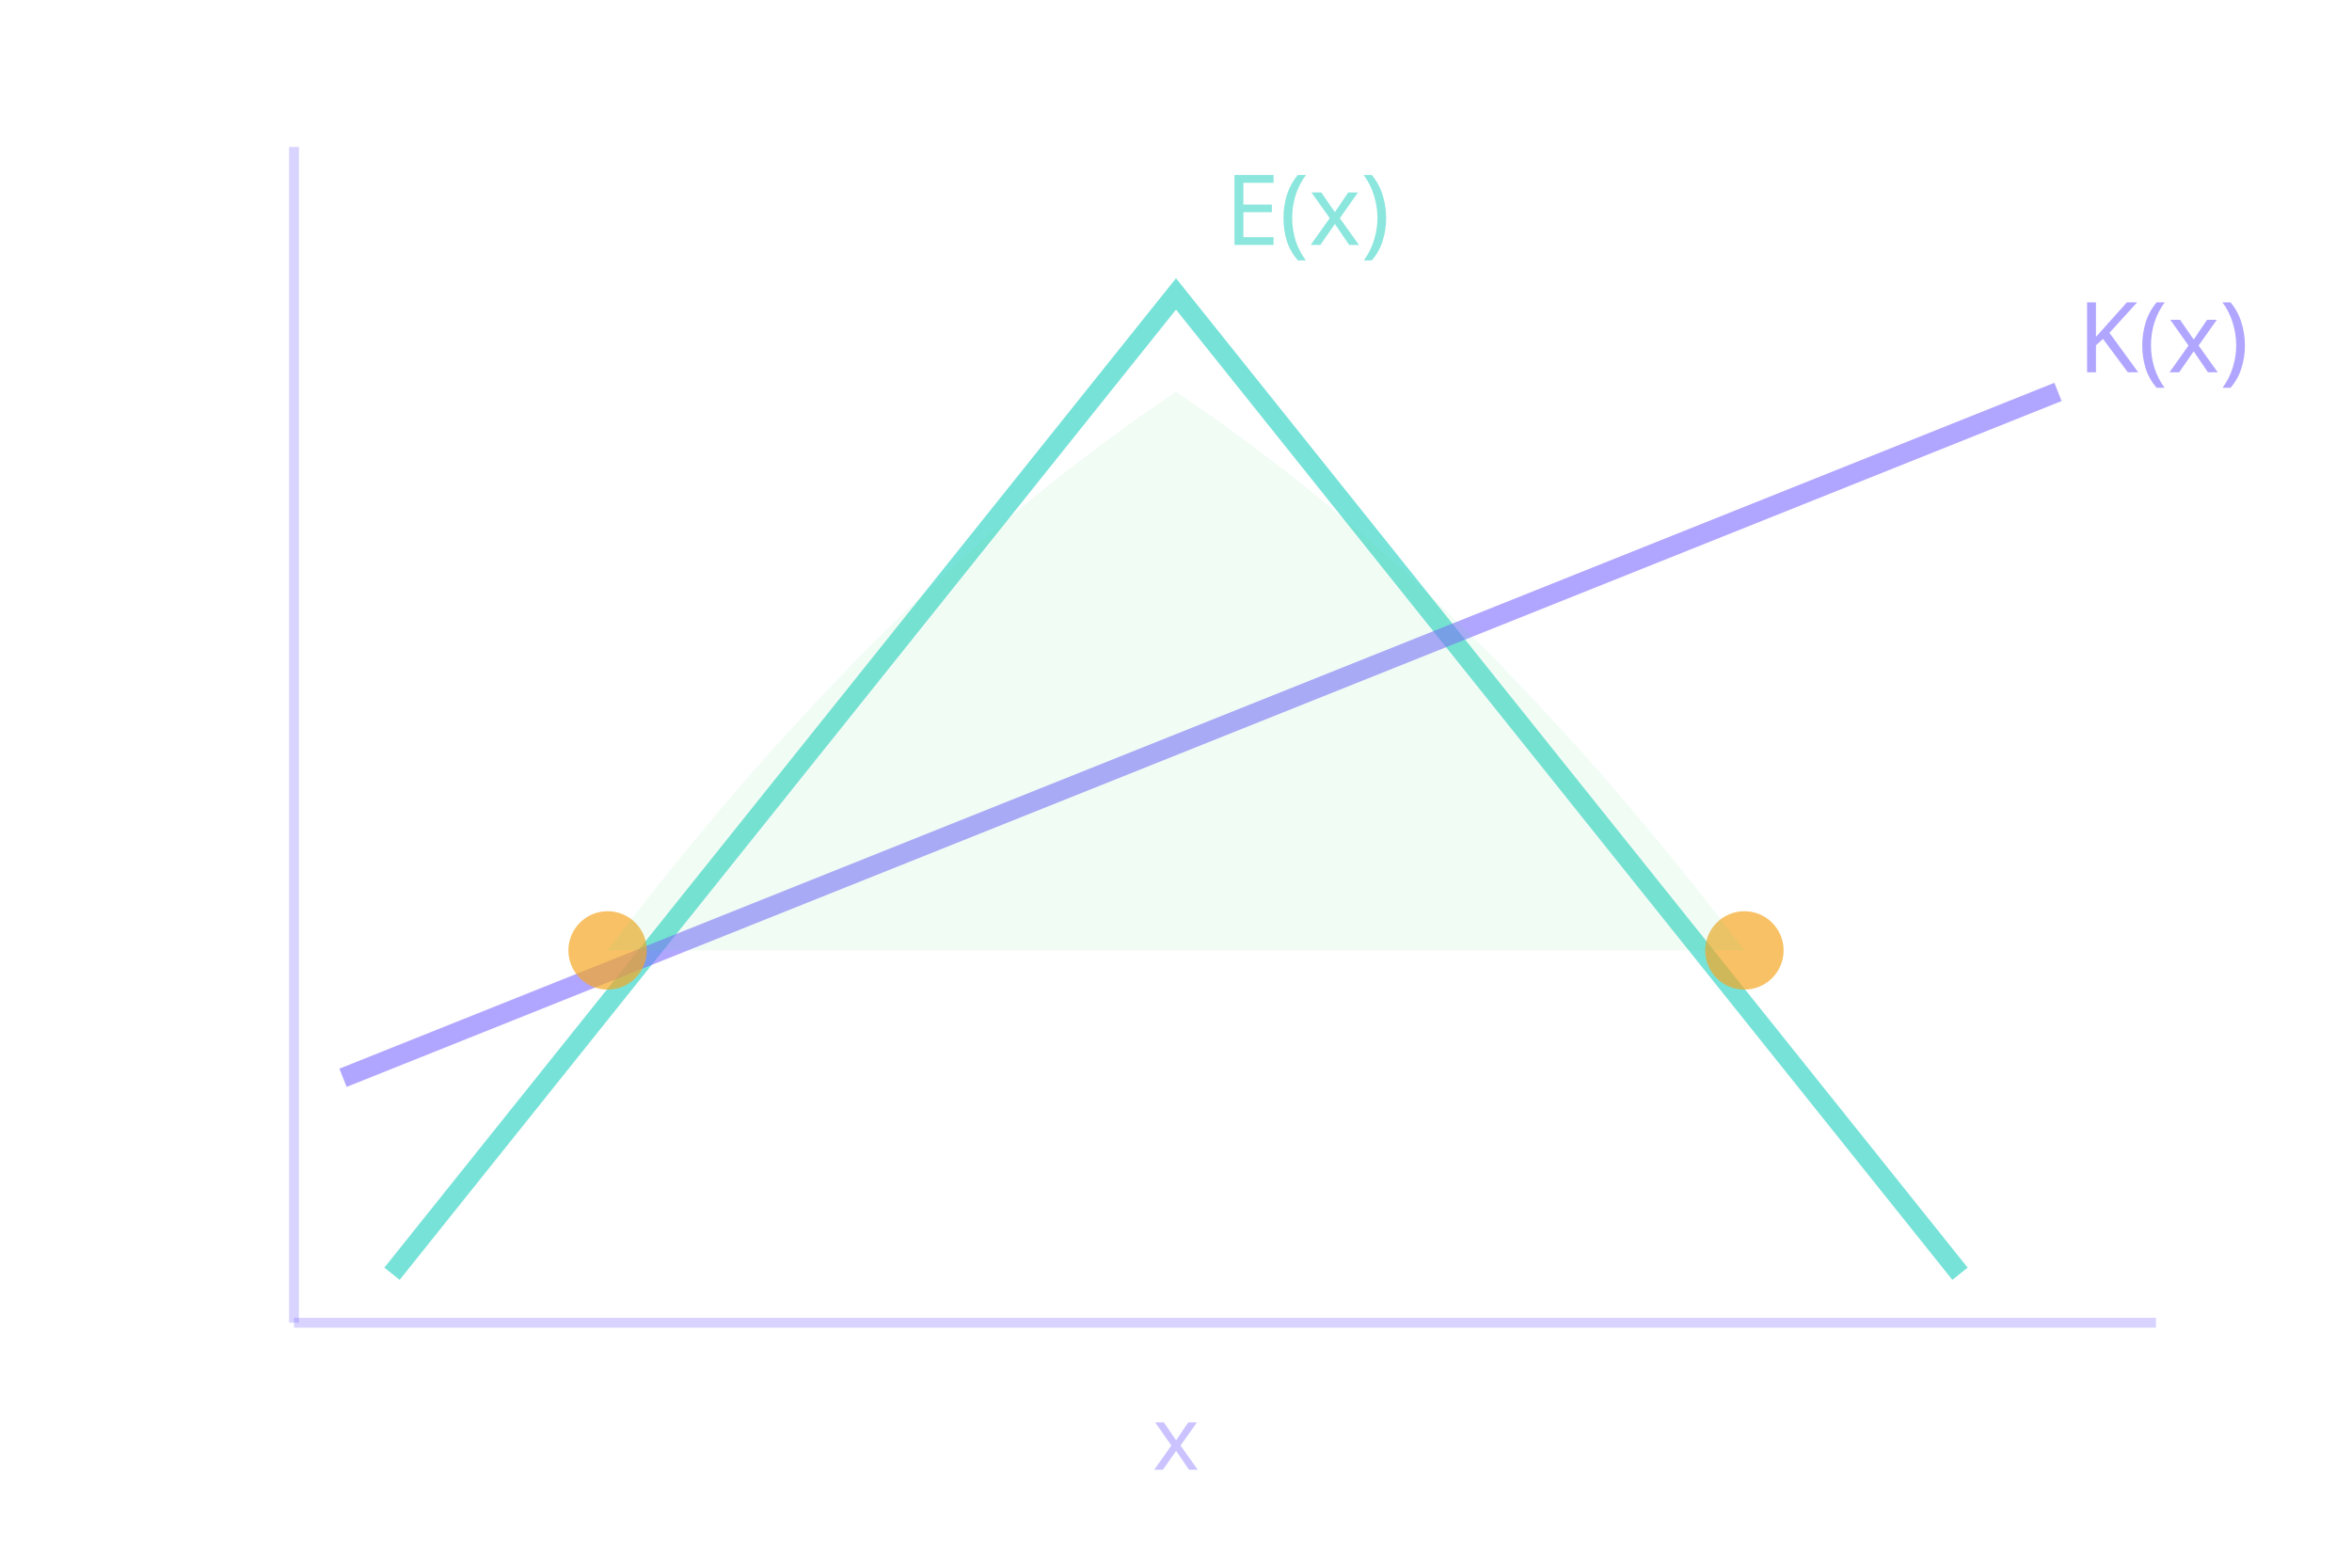
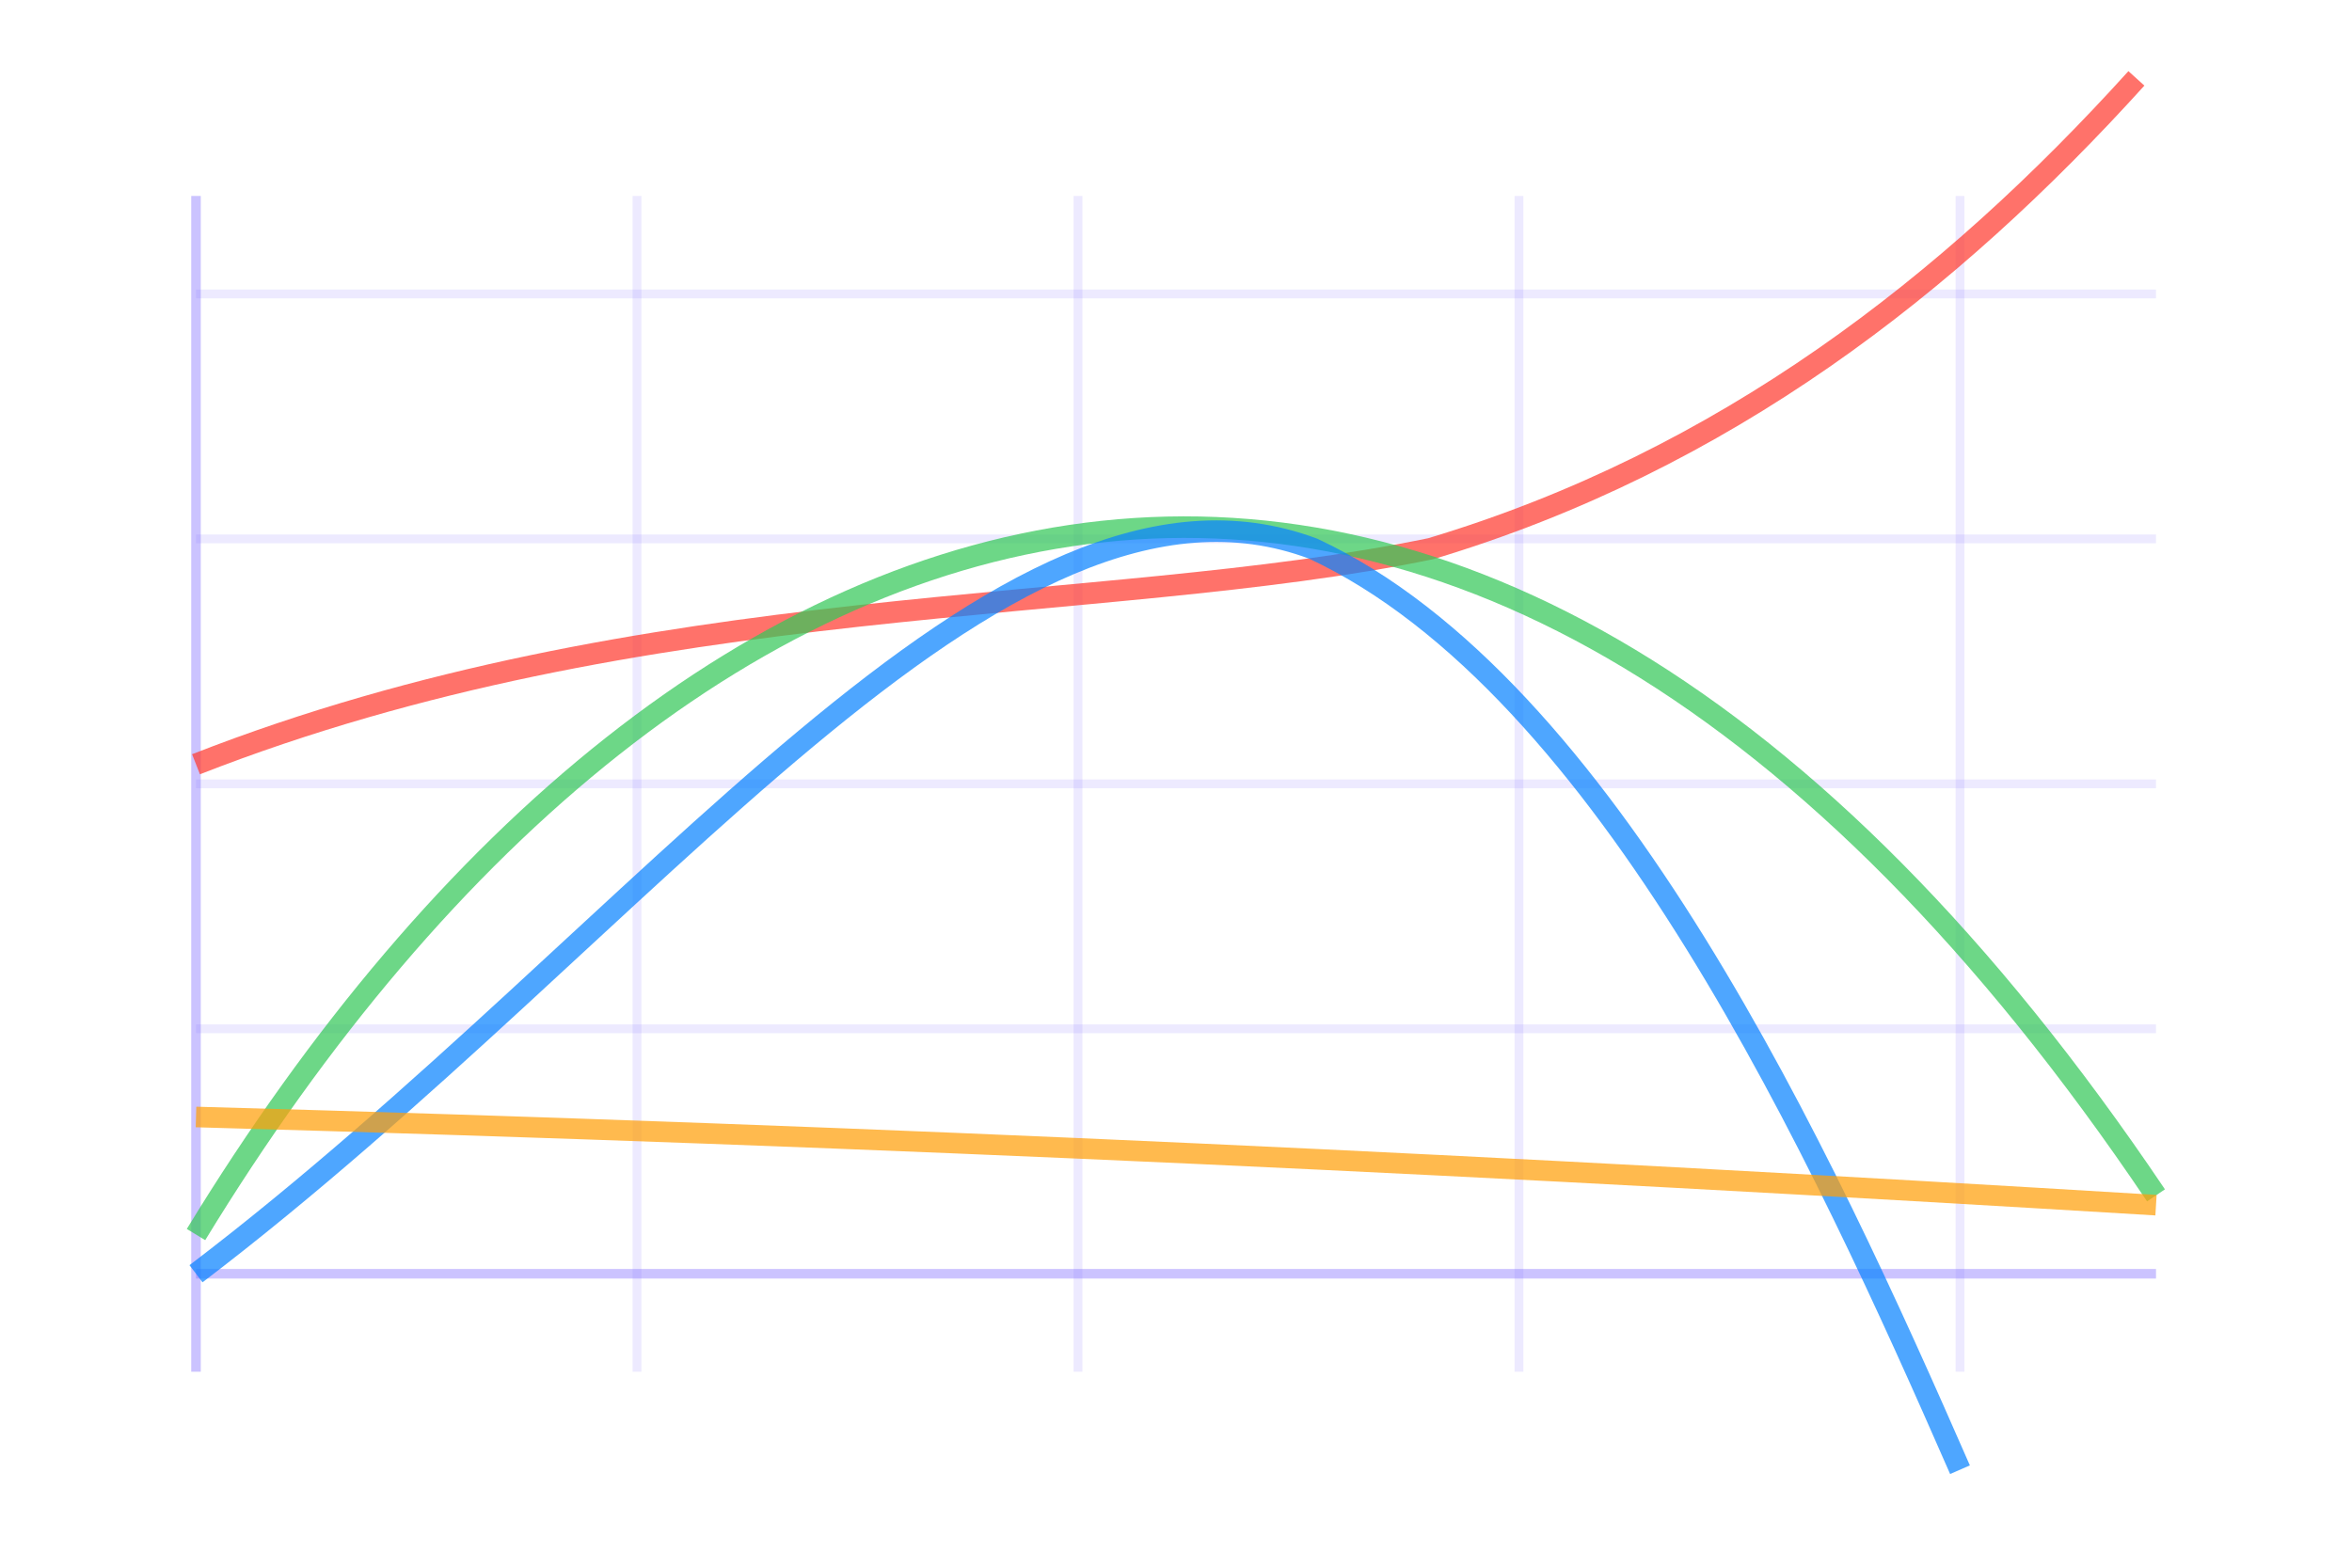
<svg xmlns="http://www.w3.org/2000/svg" viewBox="0 0 240 160" fill="none">
-   <line x1="30" y1="135" x2="220" y2="135" stroke="#7c6aff" stroke-width="1" opacity=".3" />
-   <line x1="30" y1="135" x2="30" y2="15" stroke="#7c6aff" stroke-width="1" opacity=".3" />
-   <path d="M40 130 Q80 80 120 30 Q160 80 200 130" stroke="#3dd6c8" stroke-width="2" fill="none" opacity=".7" />
-   <line x1="35" y1="110" x2="210" y2="40" stroke="#7c6aff" stroke-width="2" opacity=".6" />
-   <circle cx="62" cy="97" r="4" fill="#f5a623" opacity=".7" />
-   <circle cx="178" cy="97" r="4" fill="#f5a623" opacity=".7" />
-   <path d="M62 97 Q90 60 120 40 Q150 60 178 97" stroke="none" fill="#4ade80" opacity=".08" />
-   <text x="125" y="25" font-family="system-ui" font-size="10" fill="#3dd6c8" opacity=".6">E(x)</text>
-   <text x="212" y="38" font-family="system-ui" font-size="10" fill="#7c6aff" opacity=".6">K(x)</text>
-   <text x="120" y="150" text-anchor="middle" font-family="system-ui" font-size="9" fill="#7c6aff" opacity=".4">x</text>
+   <g stroke="#7c6aff" stroke-opacity=".14" stroke-width=".9">
+     <line x1="20" y1="30" x2="220" y2="30" />
+     <line x1="20" y1="55" x2="220" y2="55" />
+     <line x1="20" y1="80" x2="220" y2="80" />
+     <line x1="20" y1="105" x2="220" y2="105" />
+     <line x1="20" y1="130" x2="220" y2="130" />
+     <line x1="20" y1="20" x2="20" y2="140" />
+     <line x1="65" y1="20" x2="65" y2="140" />
+     <line x1="110" y1="20" x2="110" y2="140" />
+     <line x1="155" y1="20" x2="155" y2="140" />
+     <line x1="200" y1="20" x2="200" y2="140" />
+   </g>
+   <line x1="20" y1="130" x2="220" y2="130" stroke="#7c6aff" stroke-opacity=".3" />
+   <line x1="20" y1="20" x2="20" y2="140" stroke="#7c6aff" stroke-opacity=".3" />
+   <path d="M20 78 C66 60 112 63 146 56 C176 47 199 29 218 8" stroke="#ff3b30" stroke-width="2.2" opacity=".72" fill="none" />
+   <path d="M20 126 C70 44 150 18 220 122" stroke="#34c759" stroke-width="2.2" opacity=".72" fill="none" />
+   <path d="M20 130 C66 95 102 44 134 56 C164 70 186 118 200 150" stroke="#0a84ff" stroke-width="2.2" opacity=".72" fill="none" />
+   <path d="M20 114 C92 116 154 119 220 123" stroke="#ff9f0a" stroke-width="2.1" opacity=".72" fill="none" />
</svg>
